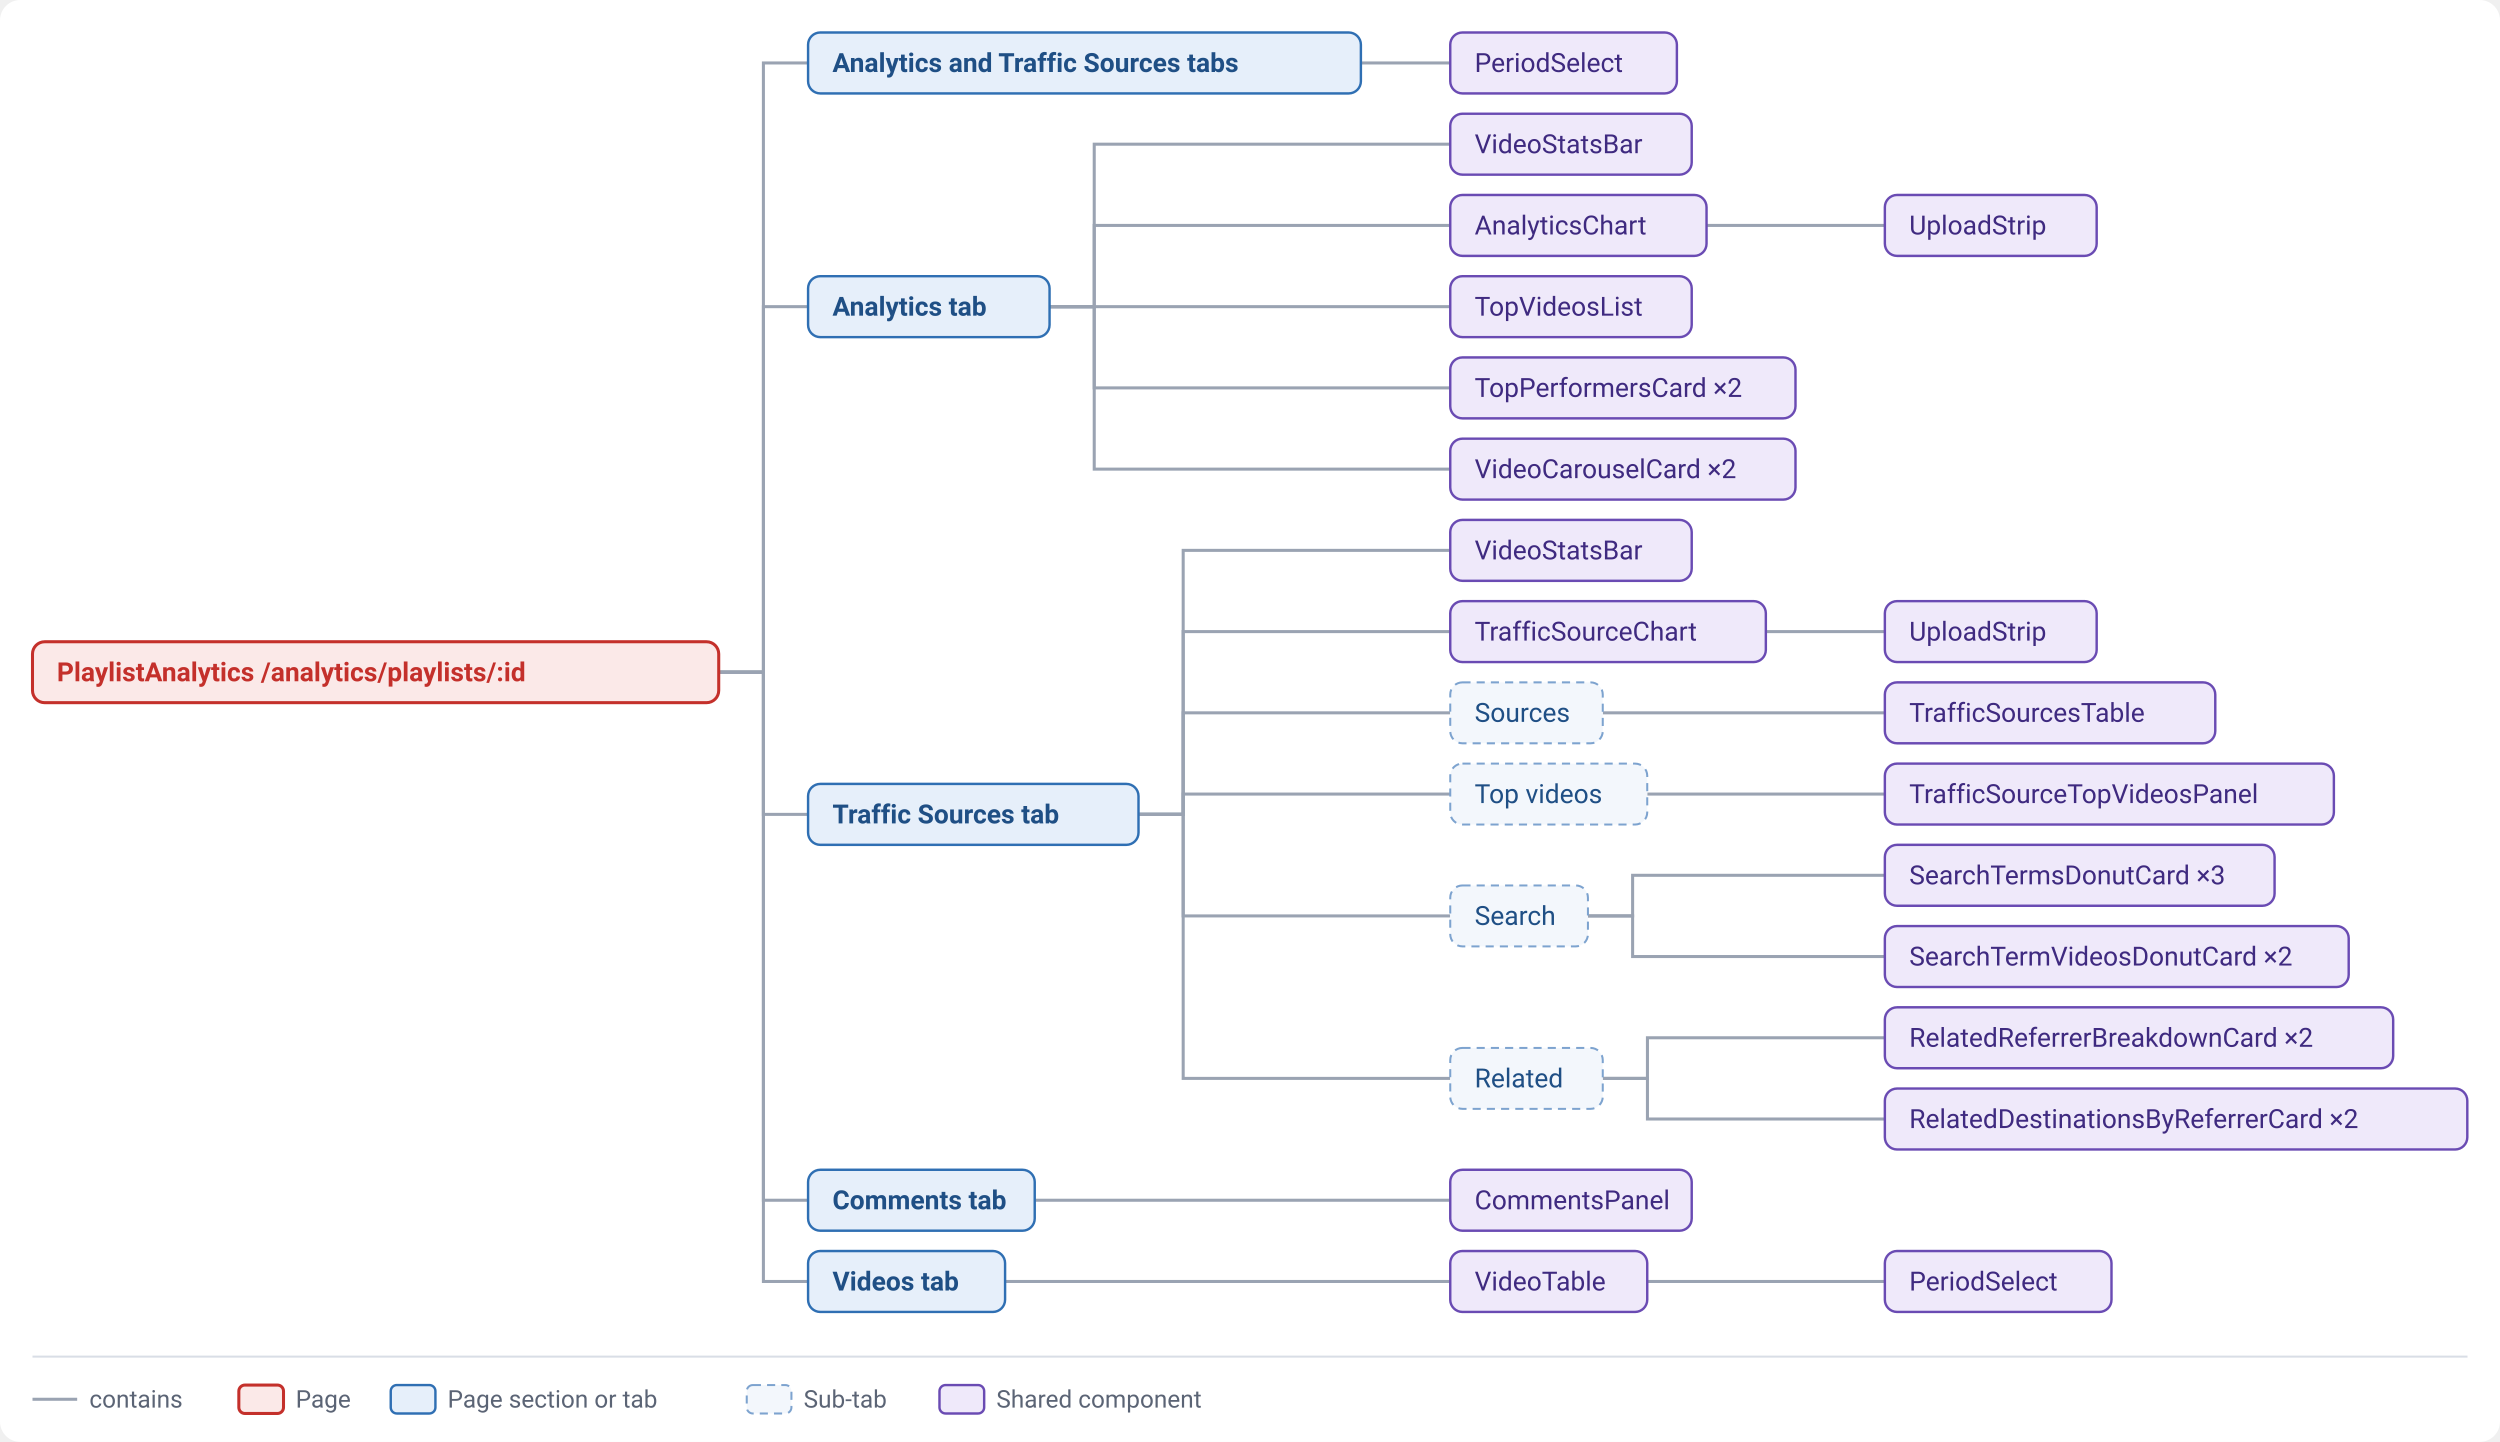
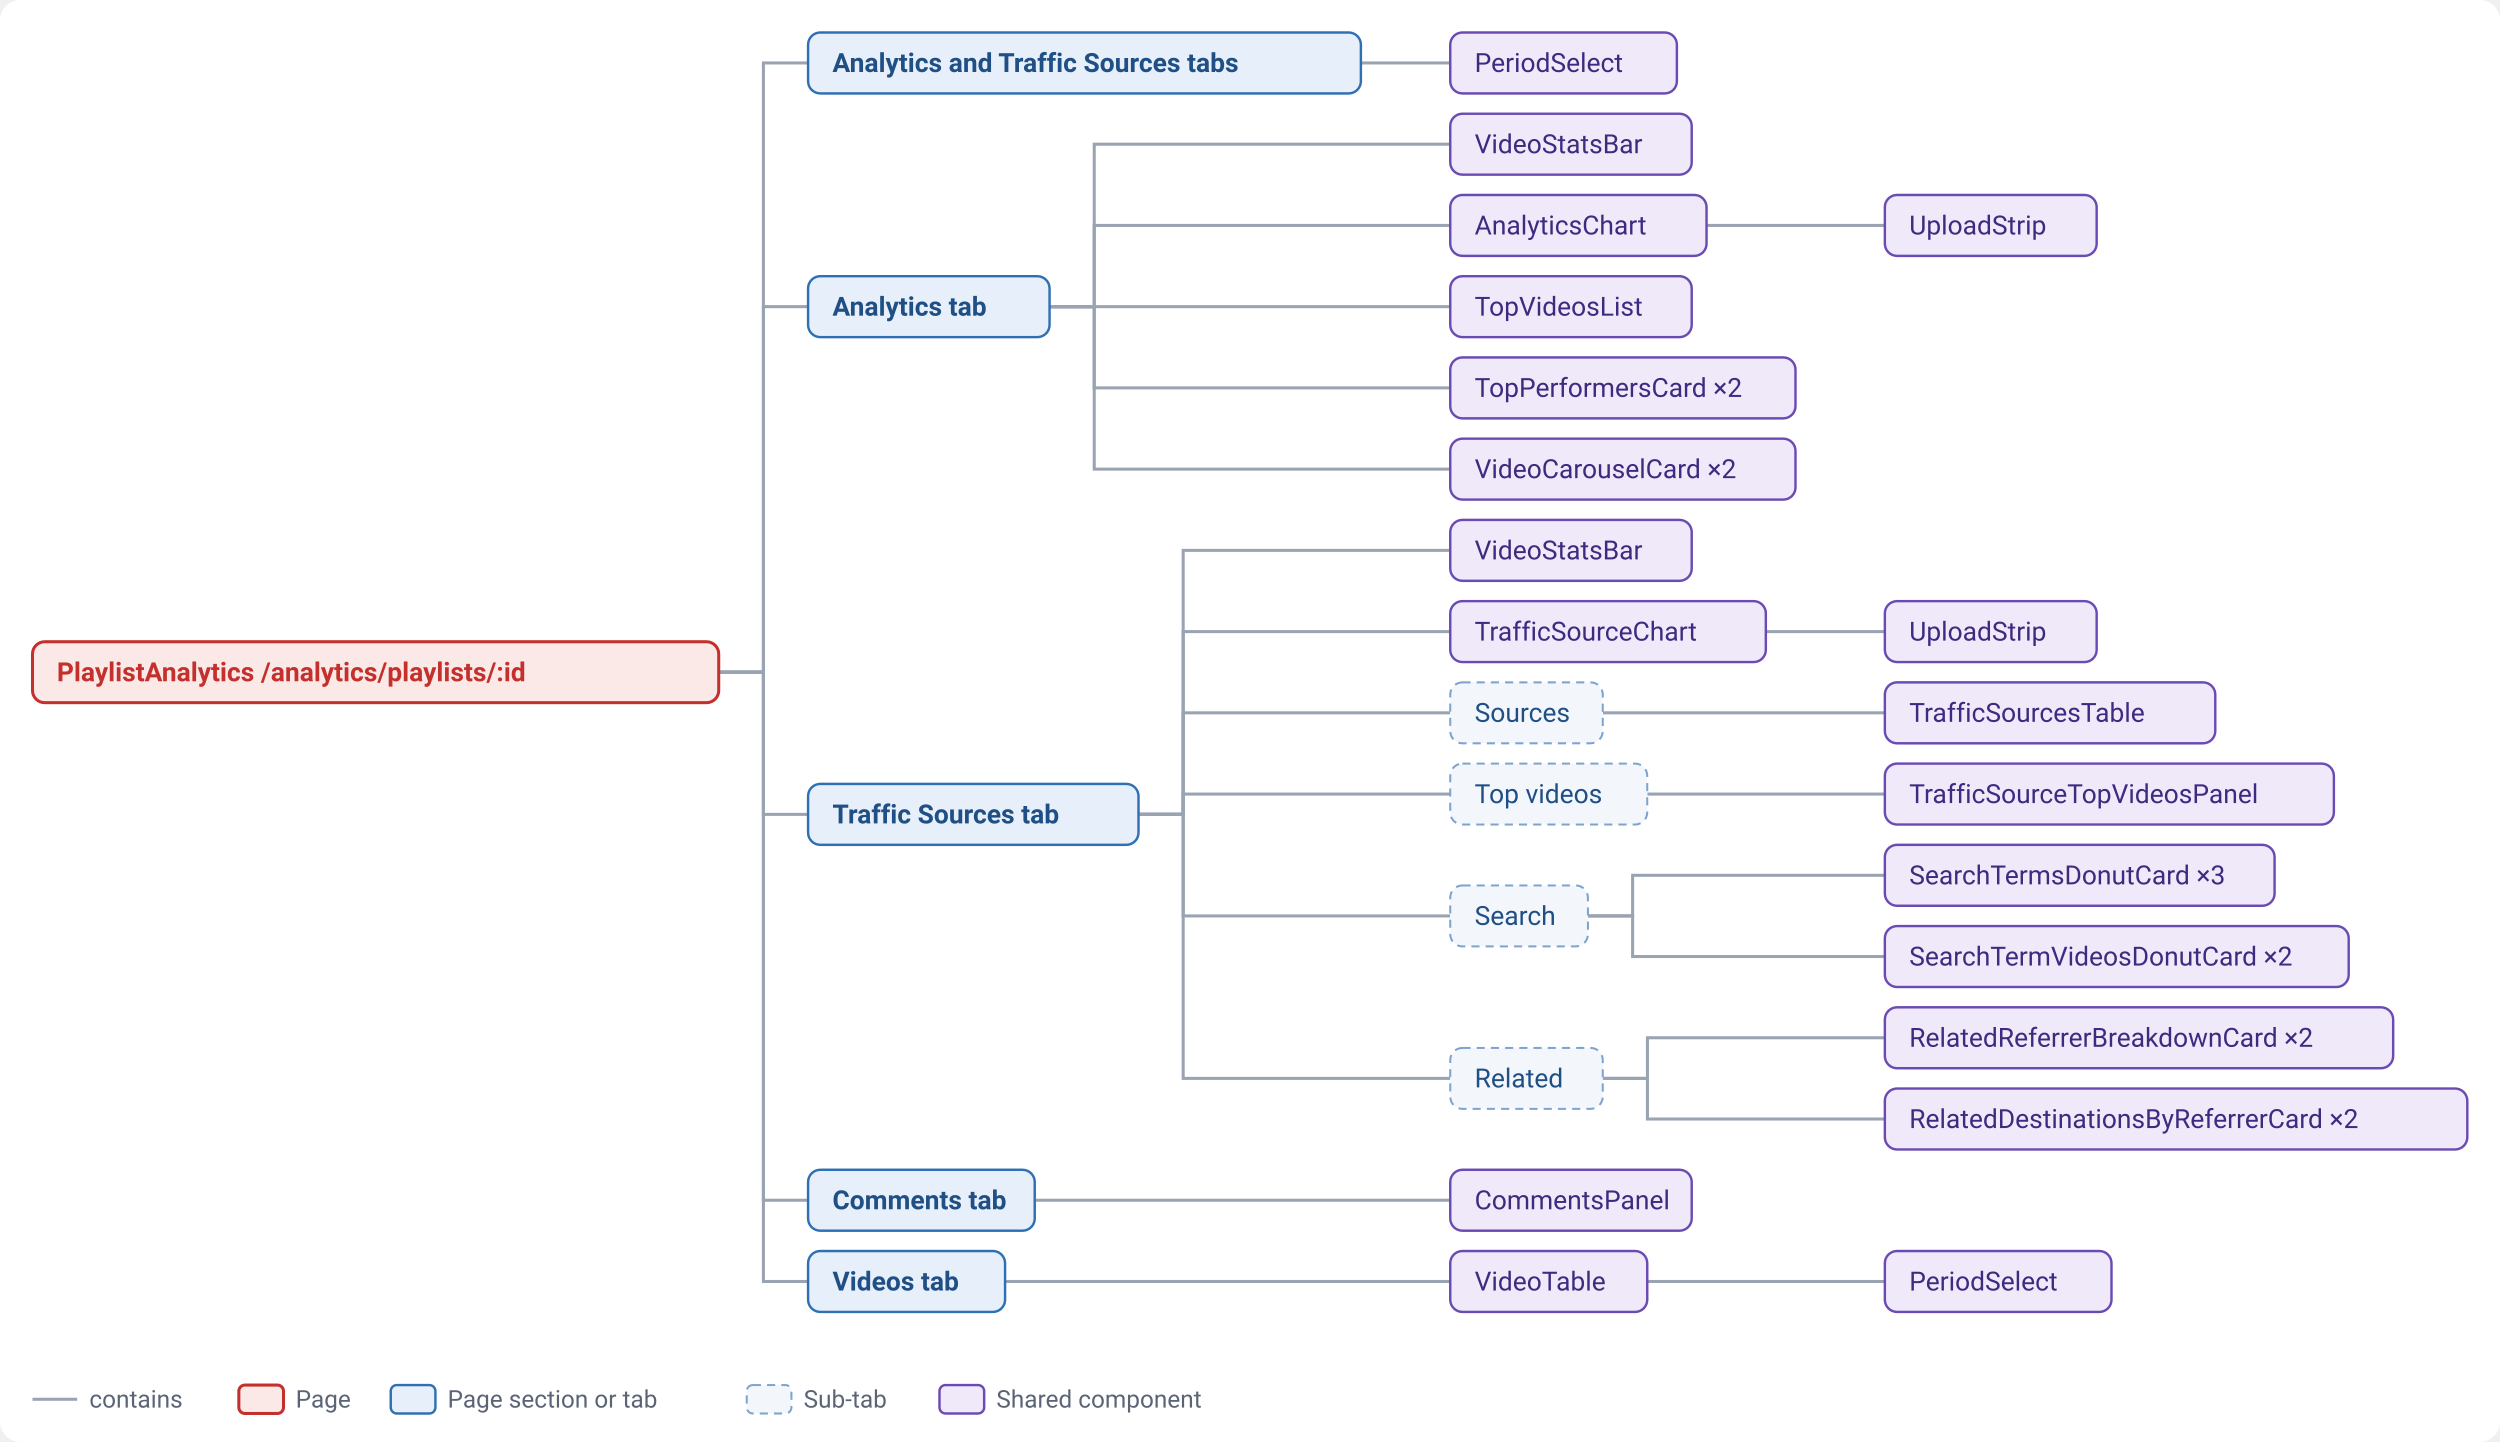
<svg xmlns="http://www.w3.org/2000/svg" width="1231" height="710" viewBox="0 0 1231 710" role="img" aria-label="Components on the PlaylistAnalytics page">
  <style>
  .bg { fill: #ffffff; }
  text { font-family: system-ui, -apple-system, "Segoe UI", Roboto, Arial, sans-serif; font-size: 13px; dominant-baseline: central; }
  .edge { fill: none; stroke: #9aa3b2; stroke-width: 1.5; }
  .page rect { fill: #fbe9e8; stroke: #c4302b; stroke-width: 1.5; }
  .page text { fill: #c4302b; font-weight: 700; }
  .tab rect { fill: #e6effa; stroke: #2f6fb3; stroke-width: 1.2; }
  .tab text { fill: #1f4f85; font-weight: 600; }
  .sub rect { fill: #f3f7fc; stroke: #7da3cf; stroke-width: 1; stroke-dasharray: 4 3; }
  .sub text { fill: #1f4f85; }
  .comp rect { fill: #efe9fa; stroke: #6a4bb3; stroke-width: 1.2; }
  .comp text { fill: #3f2a80; }
  .local rect { fill: #f0f2f5; stroke: #8a93a3; stroke-width: 1; stroke-dasharray: 4 3; }
  .local text { fill: #1c2330; font-style: italic; }
  @media (prefers-color-scheme: dark) {
    .bg { fill: #1a1f27; }
    .edge { stroke: #5b6475; }
    .page rect { fill: #3a1e1d; stroke: #ff6b63; } .page text { fill: #ff8a80; }
    .tab rect { fill: #1b2a3d; stroke: #7db3ef; } .tab text { fill: #a9cdf5; }
    .sub rect { fill: #17212e; stroke: #4f79a8; } .sub text { fill: #a9cdf5; }
    .comp rect { fill: #2a2340; stroke: #b9a2f5; } .comp text { fill: #d6c9fb; }
    .local rect { fill: #222833; stroke: #6b7486; } .local text { fill: #e6e9ef; }
  }
  .legend-text { font-size: 12px; fill: #5b6475; }
-   .legend-rule { stroke: #d9dee6; stroke-width: 1; }
-   @media (prefers-color-scheme: dark) { .legend-text { fill: #9aa3b2; } .legend-rule { stroke: #2f3744; } }
+   @media (prefers-color-scheme: dark) { .legend-text { fill: #9aa3b2; } }
</style>
  <rect class="bg" width="1231" height="710" rx="10" />
  <path class="edge" d="M670.1,31.0 H692.1 V31.0 H714.1" />
  <path class="edge" d="M840.3,111.0 H862.3 V111.0 H928.1" />
  <path class="edge" d="M516.8,151.0 H538.8 V71.0 H714.1" />
  <path class="edge" d="M516.8,151.0 H538.8 V111.0 H714.1" />
  <path class="edge" d="M516.8,151.0 H538.8 V151.0 H714.1" />
  <path class="edge" d="M516.8,151.0 H538.8 V191.0 H714.1" />
  <path class="edge" d="M516.8,151.0 H538.8 V231.0 H714.1" />
  <path class="edge" d="M869.5,311.0 H891.5 V311.0 H928.1" />
  <path class="edge" d="M789.2,351.0 H811.2 V351.0 H928.1" />
  <path class="edge" d="M811.1,391.0 H833.1 V391.0 H928.1" />
  <path class="edge" d="M781.9,451.0 H803.9 V431.0 H928.1" />
  <path class="edge" d="M781.9,451.0 H803.9 V471.0 H928.1" />
  <path class="edge" d="M789.2,531.0 H811.2 V511.0 H928.1" />
  <path class="edge" d="M789.2,531.0 H811.2 V551.0 H928.1" />
  <path class="edge" d="M560.6,401.0 H582.6 V271.0 H714.1" />
  <path class="edge" d="M560.6,401.0 H582.6 V311.0 H714.1" />
  <path class="edge" d="M560.6,401.0 H582.6 V351.0 H714.1" />
  <path class="edge" d="M560.6,401.0 H582.6 V391.0 H714.1" />
  <path class="edge" d="M560.6,401.0 H582.6 V451.0 H714.1" />
  <path class="edge" d="M560.6,401.0 H582.6 V531.0 H714.1" />
  <path class="edge" d="M509.5,591.0 H531.5 V591.0 H714.1" />
  <path class="edge" d="M811.1,631.0 H833.1 V631.0 H928.1" />
  <path class="edge" d="M494.9,631.0 H516.9 V631.0 H714.1" />
  <path class="edge" d="M353.9,331.0 H375.9 V31.0 H397.9" />
  <path class="edge" d="M353.9,331.0 H375.9 V151.0 H397.9" />
  <path class="edge" d="M353.9,331.0 H375.9 V401.0 H397.9" />
  <path class="edge" d="M353.9,331.0 H375.9 V591.0 H397.9" />
  <path class="edge" d="M353.9,331.0 H375.9 V631.0 H397.9" />
  <g class="comp">
    <rect x="714.1" y="16.0" width="111.6" height="30" rx="6" />
    <text x="726.1" y="31.0">PeriodSelect</text>
  </g>
  <g class="tab">
    <rect x="397.9" y="16.0" width="272.2" height="30" rx="6" />
    <text x="409.9" y="31.0">Analytics and Traffic Sources tabs</text>
  </g>
  <g class="comp">
    <rect x="714.1" y="56.0" width="118.9" height="30" rx="6" />
    <text x="726.1" y="71.0">VideoStatsBar</text>
  </g>
  <g class="comp">
    <rect x="928.1" y="96.0" width="104.3" height="30" rx="6" />
    <text x="940.1" y="111.0">UploadStrip</text>
  </g>
  <g class="comp">
    <rect x="714.1" y="96.0" width="126.2" height="30" rx="6" />
    <text x="726.1" y="111.0">AnalyticsChart</text>
  </g>
  <g class="comp">
    <rect x="714.1" y="136.0" width="118.9" height="30" rx="6" />
    <text x="726.1" y="151.0">TopVideosList</text>
  </g>
  <g class="comp">
    <rect x="714.1" y="176.0" width="170.0" height="30" rx="6" />
    <text x="726.1" y="191.0">TopPerformersCard ×2</text>
  </g>
  <g class="comp">
    <rect x="714.1" y="216.0" width="170.0" height="30" rx="6" />
    <text x="726.1" y="231.0">VideoCarouselCard ×2</text>
  </g>
  <g class="tab">
    <rect x="397.9" y="136.0" width="118.9" height="30" rx="6" />
    <text x="409.9" y="151.0">Analytics tab</text>
  </g>
  <g class="comp">
    <rect x="714.1" y="256.0" width="118.9" height="30" rx="6" />
    <text x="726.1" y="271.0">VideoStatsBar</text>
  </g>
  <g class="comp">
    <rect x="928.1" y="296.0" width="104.3" height="30" rx="6" />
    <text x="940.1" y="311.0">UploadStrip</text>
  </g>
  <g class="comp">
    <rect x="714.1" y="296.0" width="155.4" height="30" rx="6" />
    <text x="726.1" y="311.0">TrafficSourceChart</text>
  </g>
  <g class="comp">
    <rect x="928.1" y="336.0" width="162.7" height="30" rx="6" />
    <text x="940.1" y="351.0">TrafficSourcesTable</text>
  </g>
  <g class="sub">
    <rect x="714.1" y="336.0" width="75.1" height="30" rx="6" />
    <text x="726.1" y="351.0">Sources</text>
  </g>
  <g class="comp">
    <rect x="928.1" y="376.0" width="221.1" height="30" rx="6" />
    <text x="940.1" y="391.0">TrafficSourceTopVideosPanel</text>
  </g>
  <g class="sub">
    <rect x="714.1" y="376.0" width="97.0" height="30" rx="6" />
    <text x="726.1" y="391.0">Top videos</text>
  </g>
  <g class="comp">
    <rect x="928.1" y="416.0" width="191.9" height="30" rx="6" />
    <text x="940.1" y="431.0">SearchTermsDonutCard ×3</text>
  </g>
  <g class="comp">
    <rect x="928.1" y="456.0" width="228.4" height="30" rx="6" />
    <text x="940.1" y="471.0">SearchTermVideosDonutCard ×2</text>
  </g>
  <g class="sub">
    <rect x="714.1" y="436.0" width="67.8" height="30" rx="6" />
    <text x="726.1" y="451.0">Search</text>
  </g>
  <g class="comp">
    <rect x="928.1" y="496.0" width="250.3" height="30" rx="6" />
    <text x="940.1" y="511.0">RelatedReferrerBreakdownCard ×2</text>
  </g>
  <g class="comp">
    <rect x="928.1" y="536.0" width="286.8" height="30" rx="6" />
    <text x="940.1" y="551.0">RelatedDestinationsByReferrerCard ×2</text>
  </g>
  <g class="sub">
    <rect x="714.1" y="516.0" width="75.1" height="30" rx="6" />
    <text x="726.1" y="531.0">Related</text>
  </g>
  <g class="tab">
    <rect x="397.9" y="386.0" width="162.7" height="30" rx="6" />
    <text x="409.9" y="401.0">Traffic Sources tab</text>
  </g>
  <g class="comp">
    <rect x="714.1" y="576.0" width="118.9" height="30" rx="6" />
    <text x="726.1" y="591.0">CommentsPanel</text>
  </g>
  <g class="tab">
    <rect x="397.9" y="576.0" width="111.6" height="30" rx="6" />
    <text x="409.9" y="591.0">Comments tab</text>
  </g>
  <g class="comp">
    <rect x="928.1" y="616.0" width="111.6" height="30" rx="6" />
    <text x="940.1" y="631.0">PeriodSelect</text>
  </g>
  <g class="comp">
    <rect x="714.1" y="616.0" width="97.0" height="30" rx="6" />
    <text x="726.1" y="631.0">VideoTable</text>
  </g>
  <g class="tab">
    <rect x="397.9" y="616.0" width="97.0" height="30" rx="6" />
    <text x="409.9" y="631.0">Videos tab</text>
  </g>
  <g class="page">
    <rect x="16.0" y="316.0" width="337.9" height="30" rx="6" />
    <text x="28.0" y="331.0">PlaylistAnalytics  /analytics/playlists/:id</text>
  </g>
-   <line class="legend-rule" x1="16" y1="668.0" x2="1215.0" y2="668.0" />
  <path class="edge" d="M16.0,689.0 H38.0" />
  <text class="legend-text" x="44.0" y="689.0">contains</text>
  <g class="page">
    <rect x="117.6" y="682.0" width="22" height="14" rx="3" />
  </g>
  <text class="legend-text" x="145.6" y="689.0">Page</text>
  <g class="tab">
    <rect x="192.4" y="682.0" width="22" height="14" rx="3" />
  </g>
  <text class="legend-text" x="220.4" y="689.0">Page section or tab</text>
  <g class="sub">
    <rect x="367.7" y="682.0" width="22" height="14" rx="3" />
  </g>
  <text class="legend-text" x="395.7" y="689.0">Sub-tab</text>
  <g class="comp">
    <rect x="462.6" y="682.0" width="22" height="14" rx="3" />
  </g>
  <text class="legend-text" x="490.6" y="689.0">Shared component</text>
</svg>
